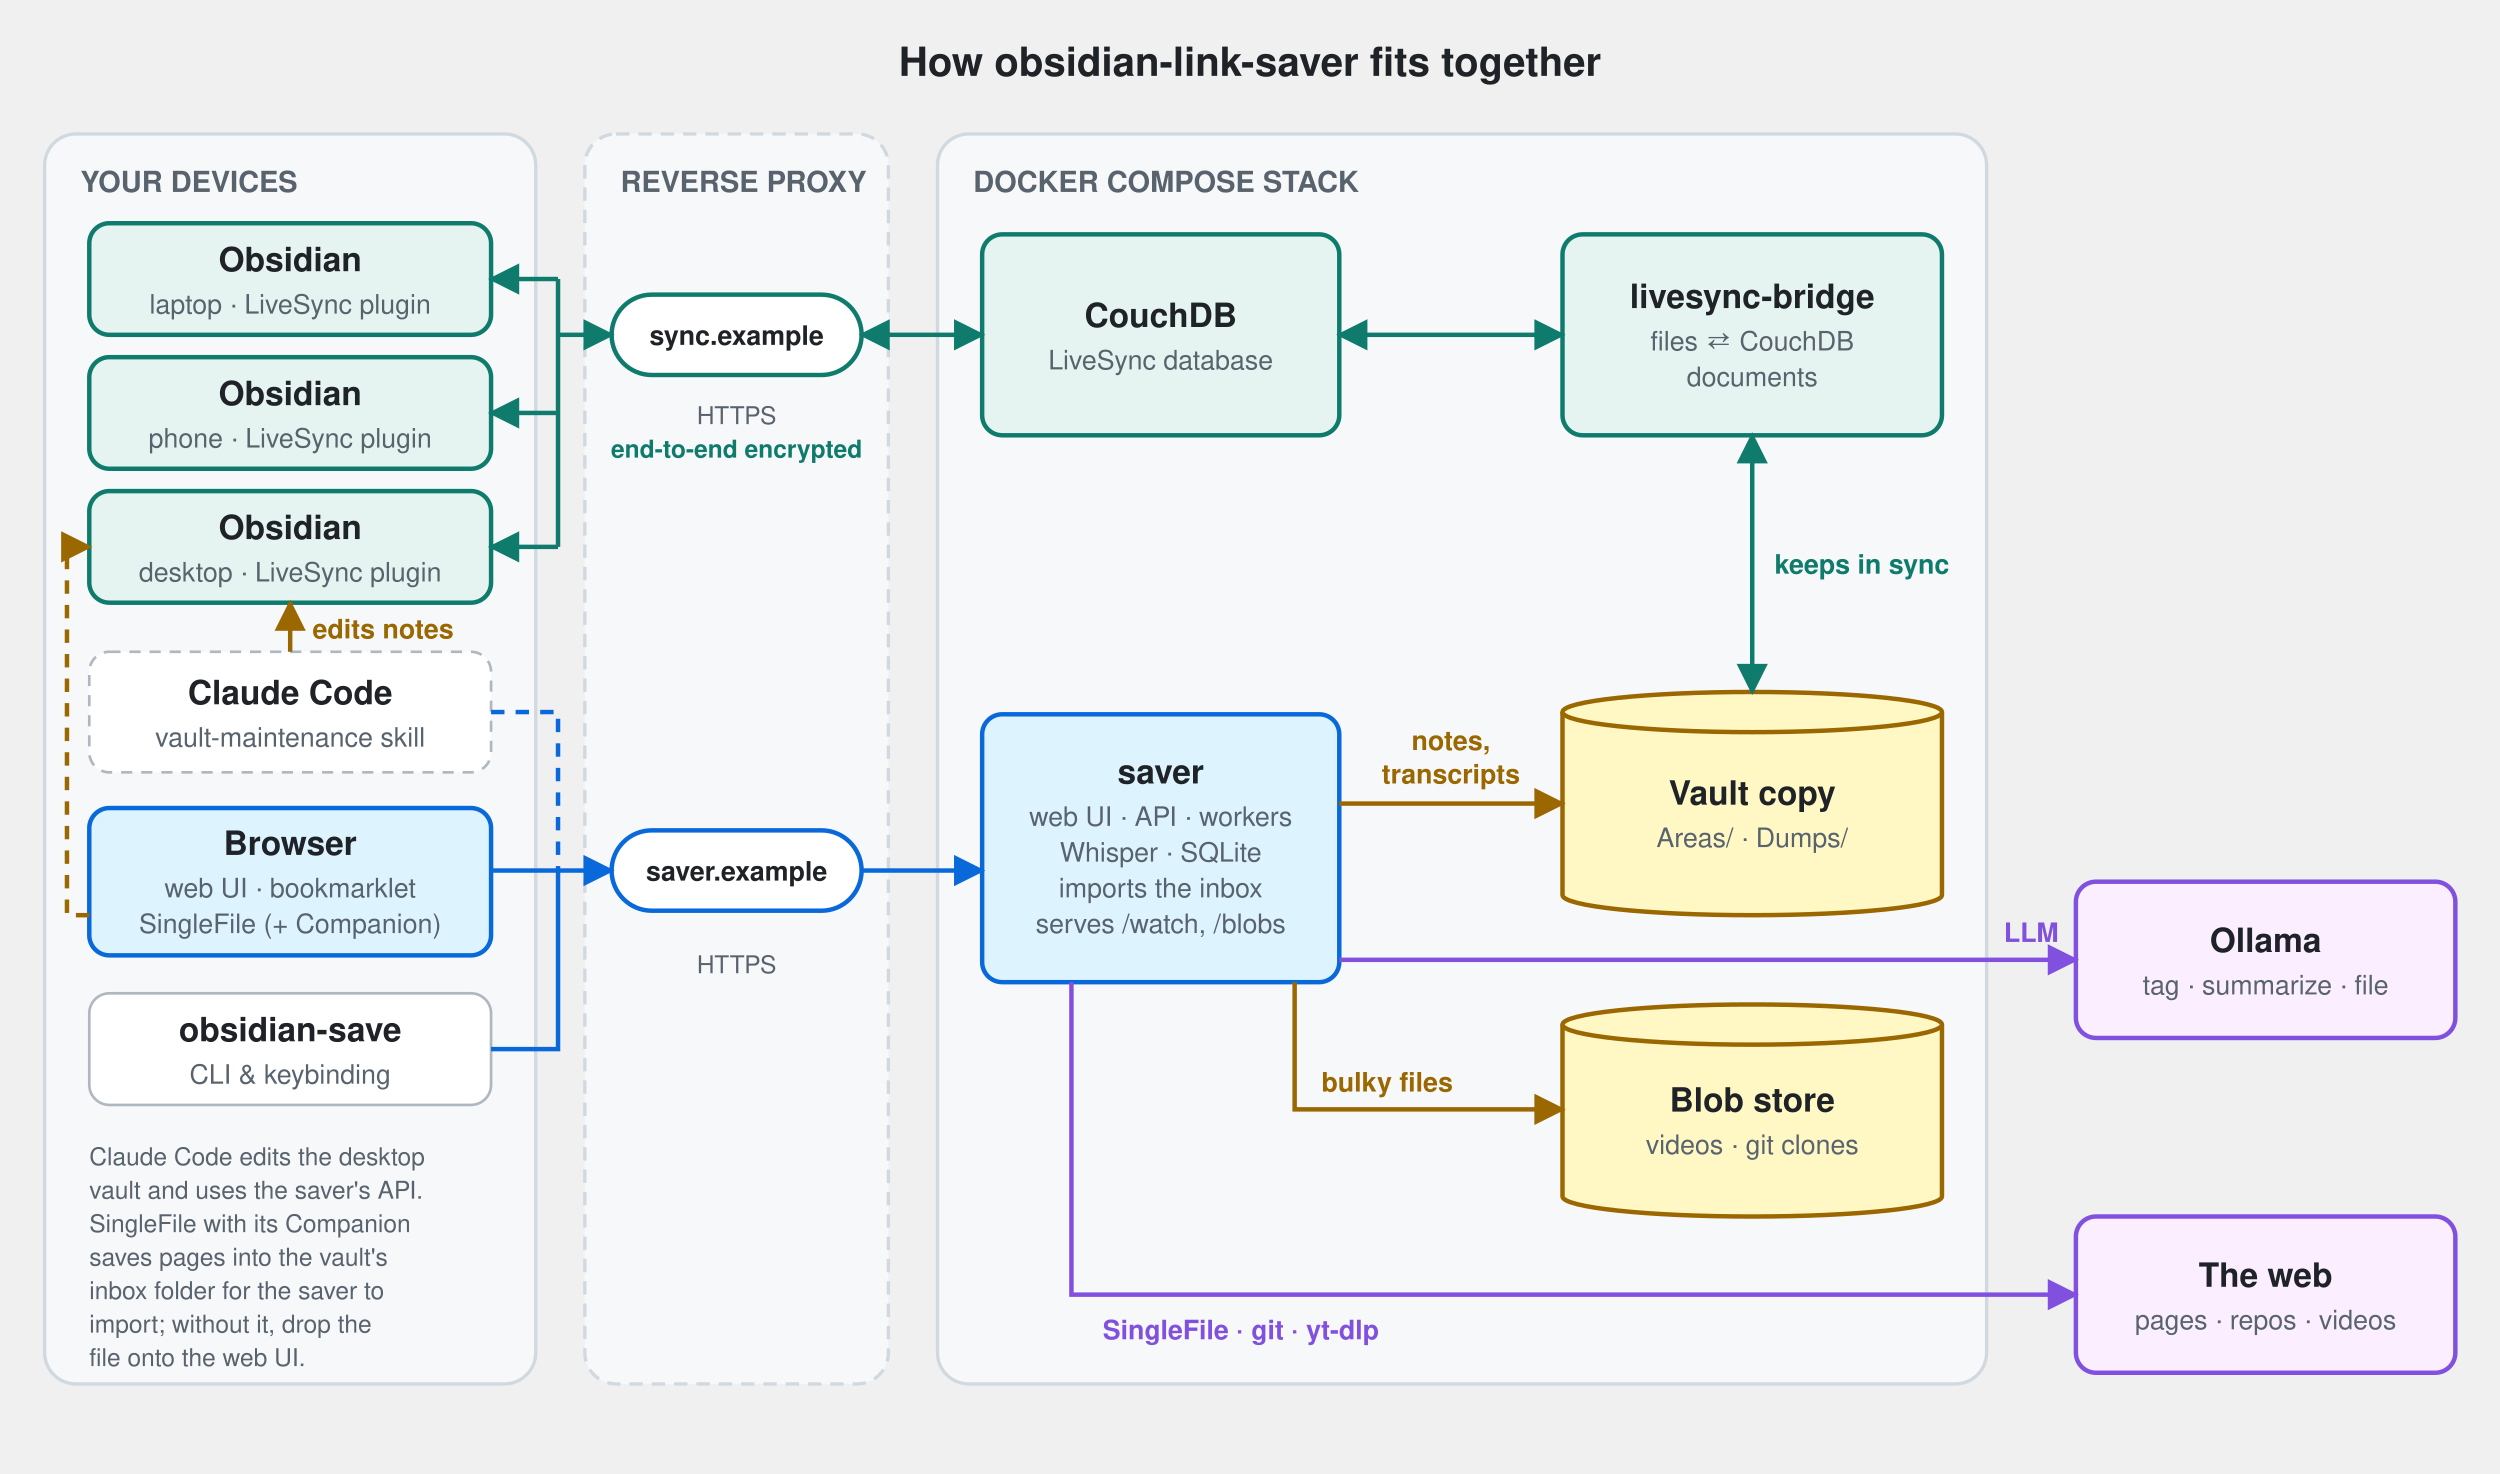
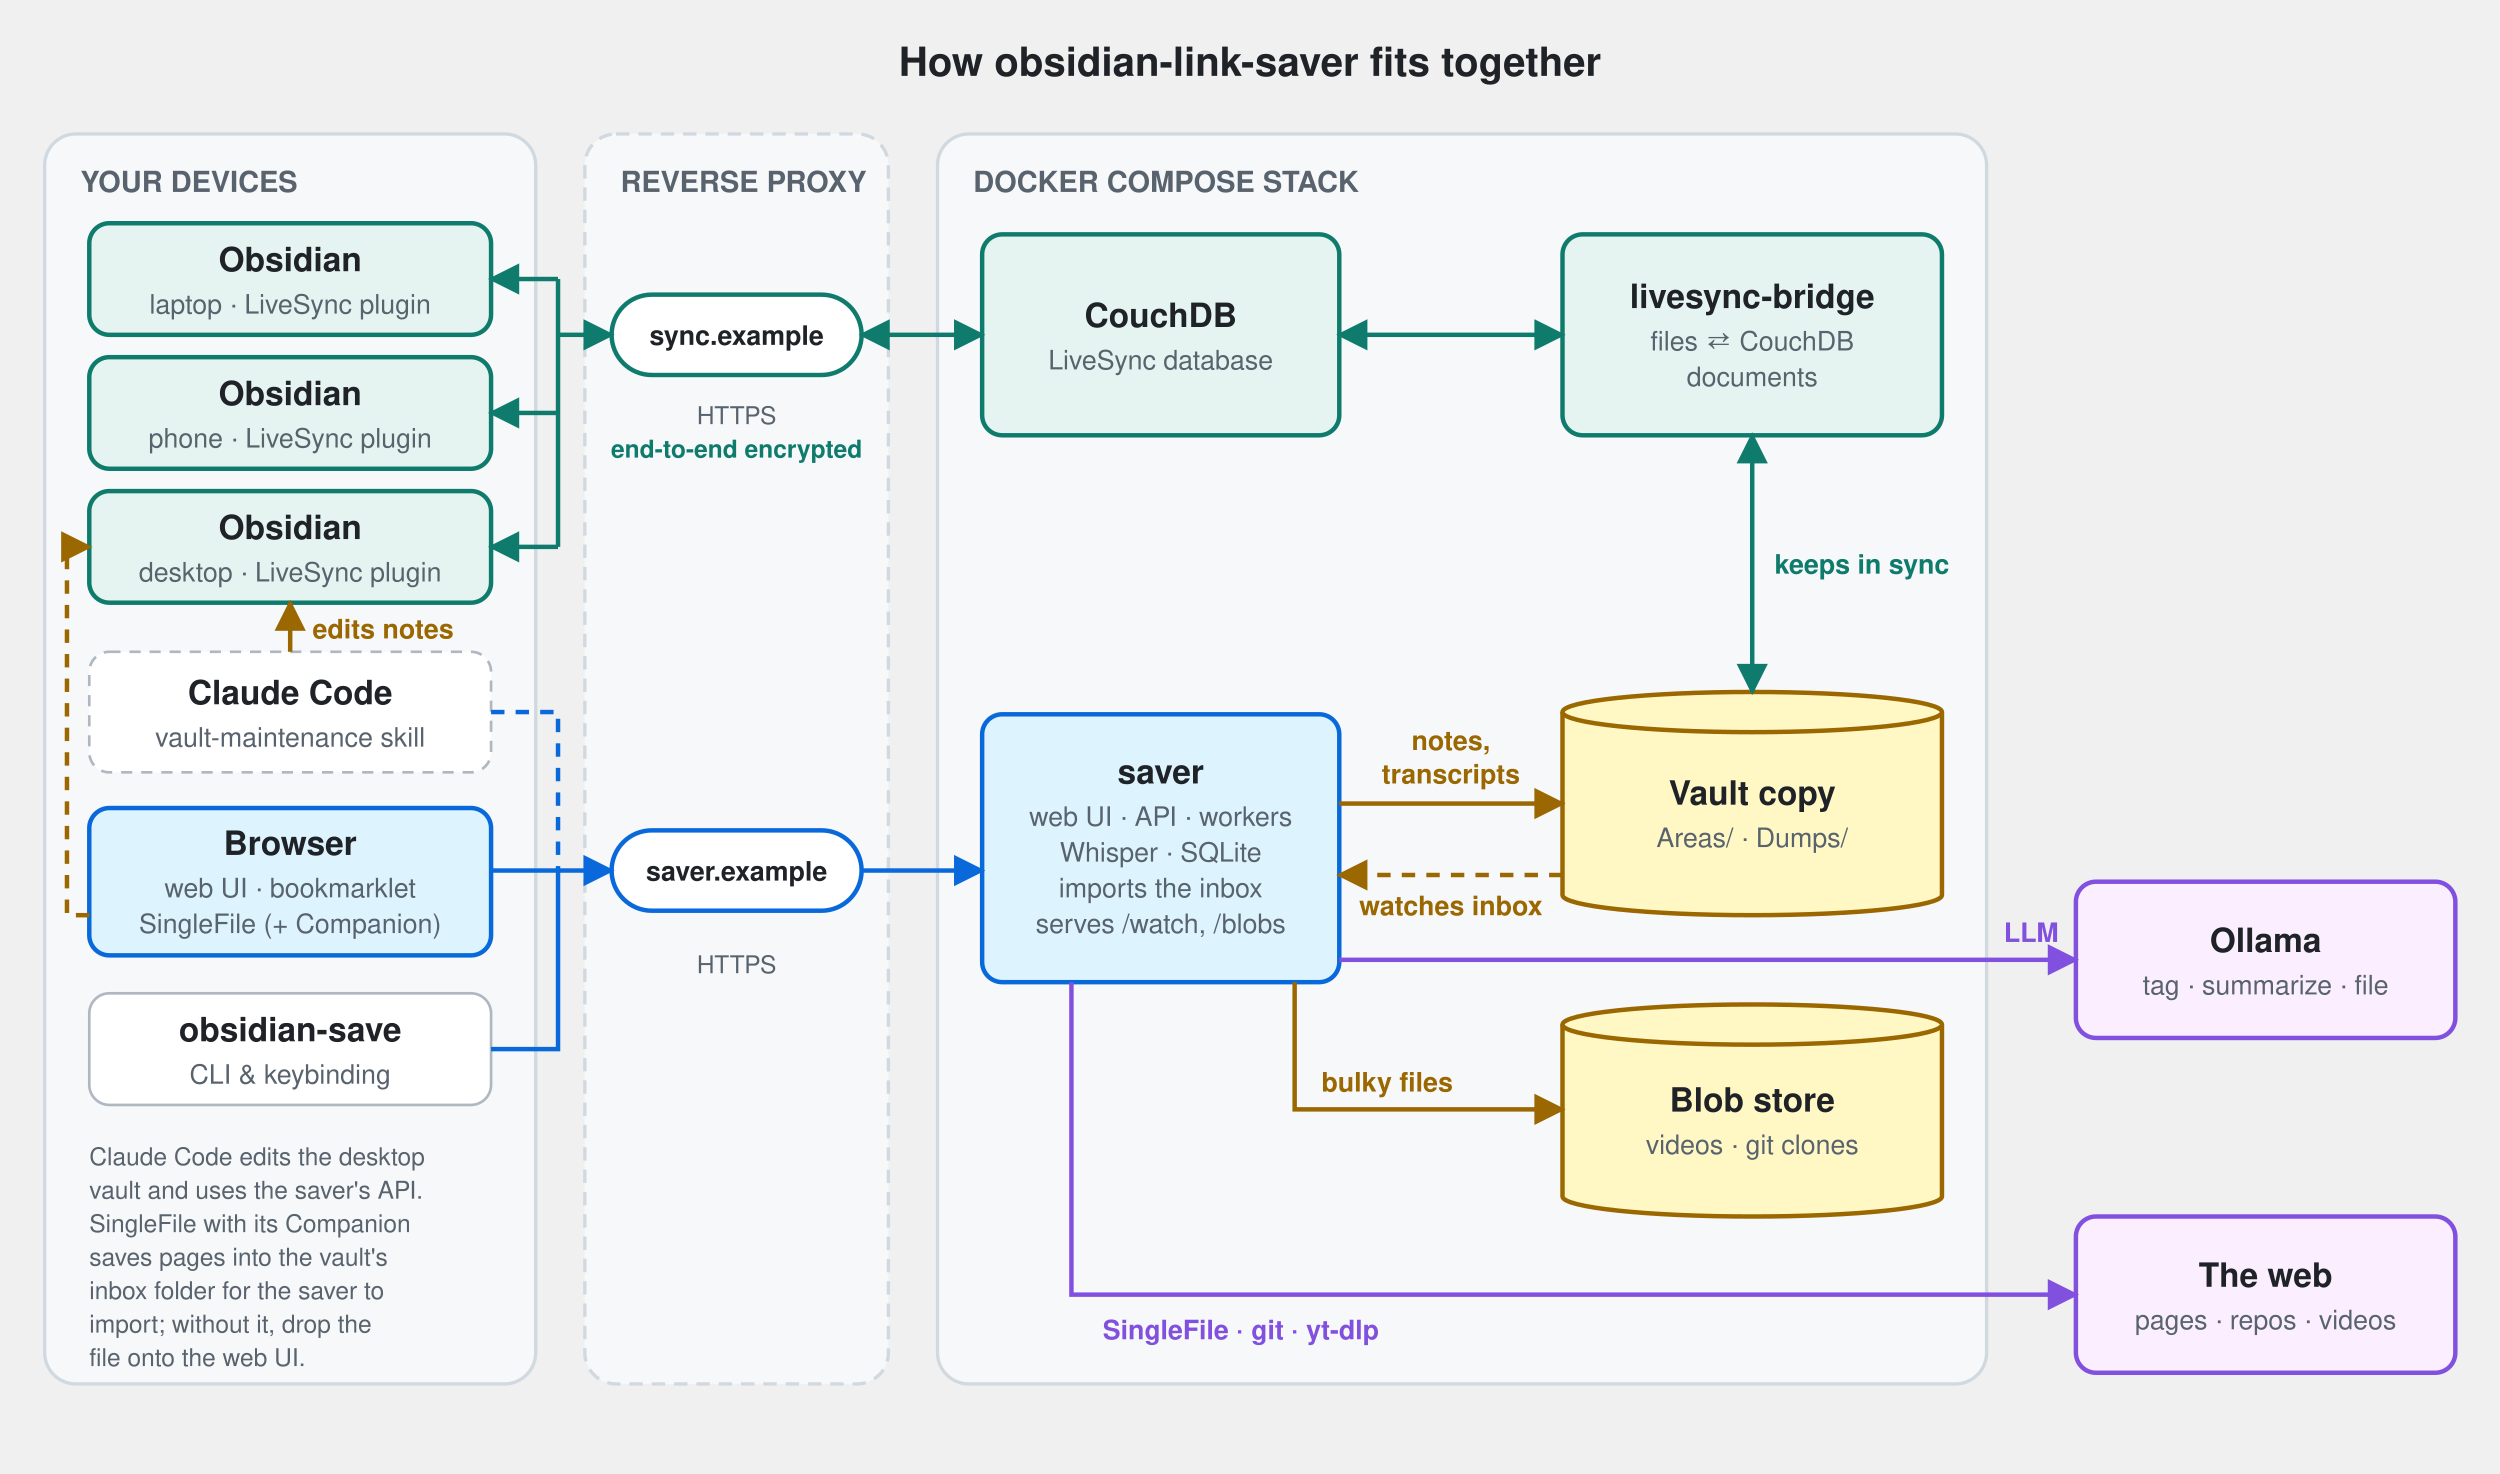
<svg xmlns="http://www.w3.org/2000/svg" width="1120" height="660" viewBox="0 0 1120 660" font-family="-apple-system, BlinkMacSystemFont, 'Segoe UI', Helvetica, Arial, sans-serif" role="img" aria-labelledby="t d">
  <defs>
    <marker id="a-sync" viewBox="0 0 10 10" refX="9" refY="5" markerWidth="7" markerHeight="7" orient="auto-start-reverse">
      <path d="M0,0 L10,5 L0,10 z" fill="#0f7b6c" />
    </marker>
    <marker id="a-save" viewBox="0 0 10 10" refX="9" refY="5" markerWidth="7" markerHeight="7" orient="auto-start-reverse">
      <path d="M0,0 L10,5 L0,10 z" fill="#0969da" />
    </marker>
    <marker id="a-store" viewBox="0 0 10 10" refX="9" refY="5" markerWidth="7" markerHeight="7" orient="auto-start-reverse">
      <path d="M0,0 L10,5 L0,10 z" fill="#9a6700" />
    </marker>
    <marker id="a-ext" viewBox="0 0 10 10" refX="9" refY="5" markerWidth="7" markerHeight="7" orient="auto-start-reverse">
      <path d="M0,0 L10,5 L0,10 z" fill="#8250df" />
    </marker>
  </defs>
  <rect x="20" y="60" width="220" height="560" rx="14" fill="#f6f8fa" stroke="#d1d9e0" stroke-width="1.5" />
  <text x="36" y="86" font-size="13" font-weight="600" fill="#59636e" text-anchor="start">YOUR DEVICES</text>
  <rect x="262" y="60" width="136" height="560" rx="14" fill="#f6f8fa" stroke="#d1d9e0" stroke-width="1.5" stroke-dasharray="6 4" />
  <text x="278" y="86" font-size="13" font-weight="600" fill="#59636e" text-anchor="start">REVERSE PROXY</text>
  <rect x="420" y="60" width="470" height="560" rx="14" fill="#f6f8fa" stroke="#d1d9e0" stroke-width="1.5" />
  <text x="436" y="86" font-size="13" font-weight="600" fill="#59636e" text-anchor="start">DOCKER COMPOSE STACK</text>
  <text x="560.0" y="34" font-size="18" font-weight="700" fill="#1f2328" text-anchor="middle">How obsidian-link-saver fits together</text>
  <rect x="40" y="100" width="180" height="50" rx="9" fill="#e6f4f1" stroke="#0f7b6c" stroke-width="2" />
  <text x="130.0" y="121.5" font-size="15" font-weight="600" fill="#1f2328" text-anchor="middle">Obsidian</text>
  <text x="130.0" y="140.5" font-size="12" font-weight="normal" fill="#59636e" text-anchor="middle">laptop · LiveSync plugin</text>
  <rect x="40" y="160" width="180" height="50" rx="9" fill="#e6f4f1" stroke="#0f7b6c" stroke-width="2" />
  <text x="130.0" y="181.5" font-size="15" font-weight="600" fill="#1f2328" text-anchor="middle">Obsidian</text>
  <text x="130.0" y="200.5" font-size="12" font-weight="normal" fill="#59636e" text-anchor="middle">phone · LiveSync plugin</text>
  <rect x="40" y="220" width="180" height="50" rx="9" fill="#e6f4f1" stroke="#0f7b6c" stroke-width="2" />
  <text x="130.0" y="241.5" font-size="15" font-weight="600" fill="#1f2328" text-anchor="middle">Obsidian</text>
  <text x="130.0" y="260.5" font-size="12" font-weight="normal" fill="#59636e" text-anchor="middle">desktop · LiveSync plugin</text>
  <rect x="40" y="292" width="180" height="54" rx="9" fill="#ffffff" stroke="#afb8c1" stroke-width="1.2" stroke-dasharray="5 4" />
  <text x="130.0" y="315.5" font-size="15" font-weight="600" fill="#1f2328" text-anchor="middle">Claude Code</text>
  <text x="130.0" y="334.5" font-size="12" font-weight="normal" fill="#59636e" text-anchor="middle">vault-maintenance skill</text>
  <rect x="40" y="362" width="180" height="66" rx="9" fill="#ddf4ff" stroke="#0969da" stroke-width="2" />
  <text x="130.0" y="383.0" font-size="15" font-weight="600" fill="#1f2328" text-anchor="middle">Browser</text>
  <text x="130.0" y="402.0" font-size="12" font-weight="normal" fill="#59636e" text-anchor="middle">web UI · bookmarklet</text>
  <text x="130.0" y="418.0" font-size="12" font-weight="normal" fill="#59636e" text-anchor="middle">SingleFile (+ Companion)</text>
  <rect x="40" y="445" width="180" height="50" rx="9" fill="#ffffff" stroke="#afb8c1" stroke-width="1.2" />
  <text x="130.0" y="466.5" font-size="15" font-weight="600" fill="#1f2328" text-anchor="middle">obsidian-save</text>
  <text x="130.0" y="485.5" font-size="12" font-weight="normal" fill="#59636e" text-anchor="middle">CLI &amp; keybinding</text>
  <text x="40" y="522" font-size="11" font-weight="normal" fill="#59636e" text-anchor="start">Claude Code edits the desktop</text>
  <text x="40" y="537" font-size="11" font-weight="normal" fill="#59636e" text-anchor="start">vault and uses the saver's API.</text>
  <text x="40" y="552" font-size="11" font-weight="normal" fill="#59636e" text-anchor="start">SingleFile with its Companion</text>
  <text x="40" y="567" font-size="11" font-weight="normal" fill="#59636e" text-anchor="start">saves pages into the vault's</text>
  <text x="40" y="582" font-size="11" font-weight="normal" fill="#59636e" text-anchor="start">inbox folder for the saver to</text>
  <text x="40" y="597" font-size="11" font-weight="normal" fill="#59636e" text-anchor="start">import; without it, drop the</text>
  <text x="40" y="612" font-size="11" font-weight="normal" fill="#59636e" text-anchor="start">file onto the web UI.</text>
  <rect x="274" y="132" width="112" height="36" rx="18.0" fill="#ffffff" stroke="#0f7b6c" stroke-width="2" />
  <text x="330.0" y="154.5" font-size="12" font-weight="600" fill="#1f2328" text-anchor="middle">sync.example</text>
  <rect x="274" y="372" width="112" height="36" rx="18.0" fill="#ffffff" stroke="#0969da" stroke-width="2" />
  <text x="330.0" y="394.5" font-size="12" font-weight="600" fill="#1f2328" text-anchor="middle">saver.example</text>
  <text x="330" y="190" font-size="11" font-weight="normal" fill="#59636e" text-anchor="middle">HTTPS</text>
  <text x="330" y="205" font-size="11" font-weight="600" fill="#0f7b6c" text-anchor="middle">end-to-end encrypted</text>
  <text x="330" y="436" font-size="11" font-weight="normal" fill="#59636e" text-anchor="middle">HTTPS</text>
  <rect x="440" y="105" width="160" height="90" rx="9" fill="#e6f4f1" stroke="#0f7b6c" stroke-width="2" />
  <text x="520.0" y="146.5" font-size="15" font-weight="600" fill="#1f2328" text-anchor="middle">CouchDB</text>
  <text x="520.0" y="165.5" font-size="12" font-weight="normal" fill="#59636e" text-anchor="middle">LiveSync database</text>
  <rect x="700" y="105" width="170" height="90" rx="9" fill="#e6f4f1" stroke="#0f7b6c" stroke-width="2" />
  <text x="785.0" y="138.0" font-size="15" font-weight="600" fill="#1f2328" text-anchor="middle">livesync-bridge</text>
  <text x="785.0" y="157.0" font-size="12" font-weight="normal" fill="#59636e" text-anchor="middle">files ⇄ CouchDB</text>
  <text x="785.0" y="173.0" font-size="12" font-weight="normal" fill="#59636e" text-anchor="middle">documents</text>
  <rect x="440" y="320" width="160" height="120" rx="9" fill="#ddf4ff" stroke="#0969da" stroke-width="2" />
  <text x="520.0" y="351.0" font-size="15" font-weight="600" fill="#1f2328" text-anchor="middle">saver</text>
  <text x="520.0" y="370.0" font-size="12" font-weight="normal" fill="#59636e" text-anchor="middle">web UI · API · workers</text>
  <text x="520.0" y="386.0" font-size="12" font-weight="normal" fill="#59636e" text-anchor="middle">Whisper · SQLite</text>
  <text x="520.0" y="402.0" font-size="12" font-weight="normal" fill="#59636e" text-anchor="middle">imports the inbox</text>
  <text x="520.0" y="418.0" font-size="12" font-weight="normal" fill="#59636e" text-anchor="middle">serves /watch, /blobs</text>
  <path d="M700,319 v82 a85.0,9 0 0 0 170,0 v-82" fill="#fff8c5" stroke="#9a6700" stroke-width="2" />
  <ellipse cx="785.0" cy="319" rx="85.0" ry="9" fill="#fff8c5" stroke="#9a6700" stroke-width="2" />
  <text x="785.0" y="360.5" font-size="15" font-weight="600" fill="#1f2328" text-anchor="middle">Vault copy</text>
  <text x="785.0" y="379.5" font-size="12" font-weight="normal" fill="#59636e" text-anchor="middle">Areas/ · Dumps/</text>
  <path d="M700,459 v77 a85.0,9 0 0 0 170,0 v-77" fill="#fff8c5" stroke="#9a6700" stroke-width="2" />
  <ellipse cx="785.0" cy="459" rx="85.0" ry="9" fill="#fff8c5" stroke="#9a6700" stroke-width="2" />
  <text x="785.0" y="498.0" font-size="15" font-weight="600" fill="#1f2328" text-anchor="middle">Blob store</text>
  <text x="785.0" y="517.0" font-size="12" font-weight="normal" fill="#59636e" text-anchor="middle">videos · git clones</text>
  <rect x="930" y="395" width="170" height="70" rx="9" fill="#fbefff" stroke="#8250df" stroke-width="2" />
  <text x="1015.0" y="426.5" font-size="15" font-weight="600" fill="#1f2328" text-anchor="middle">Ollama</text>
  <text x="1015.0" y="445.5" font-size="12" font-weight="normal" fill="#59636e" text-anchor="middle">tag · summarize · file</text>
  <rect x="930" y="545" width="170" height="70" rx="9" fill="#fbefff" stroke="#8250df" stroke-width="2" />
  <text x="1015.0" y="576.5" font-size="15" font-weight="600" fill="#1f2328" text-anchor="middle">The web</text>
  <text x="1015.0" y="595.5" font-size="12" font-weight="normal" fill="#59636e" text-anchor="middle">pages · repos · videos</text>
  <path d="M250,125 L220,125" fill="none" stroke="#0f7b6c" stroke-width="2" marker-end="url(#a-sync)" />
  <path d="M250,185 L220,185" fill="none" stroke="#0f7b6c" stroke-width="2" marker-end="url(#a-sync)" />
  <path d="M250,245 L220,245" fill="none" stroke="#0f7b6c" stroke-width="2" marker-end="url(#a-sync)" />
  <path d="M250,125 L250,245" stroke="#0f7b6c" stroke-width="2" fill="none" />
  <path d="M250,150 L274,150" fill="none" stroke="#0f7b6c" stroke-width="2" marker-end="url(#a-sync)" />
  <path d="M386,150 L440,150" fill="none" stroke="#0f7b6c" stroke-width="2" marker-start="url(#a-sync)" marker-end="url(#a-sync)" />
  <path d="M600,150 L700,150" fill="none" stroke="#0f7b6c" stroke-width="2" marker-start="url(#a-sync)" marker-end="url(#a-sync)" />
  <path d="M785,195 L785,310" fill="none" stroke="#0f7b6c" stroke-width="2" marker-start="url(#a-sync)" marker-end="url(#a-sync)" />
  <text x="795" y="257" font-size="12" font-weight="600" fill="#0f7b6c" text-anchor="start">keeps in sync</text>
  <path d="M220,390 L274,390" fill="none" stroke="#0969da" stroke-width="2" marker-end="url(#a-save)" />
  <path d="M220,470 L250,470 L250,390" fill="none" stroke="#0969da" stroke-width="2" />
  <path d="M40,410 L30,410 L30,245 L40,245" fill="none" stroke="#9a6700" stroke-width="2" stroke-dasharray="6 5" marker-end="url(#a-store)" />
  <path d="M220,319 L250,319 L250,390" fill="none" stroke="#0969da" stroke-width="2" stroke-dasharray="6 5" />
  <path d="M386,390 L440,390" fill="none" stroke="#0969da" stroke-width="2" marker-end="url(#a-save)" />
  <path d="M130,292 L130,270" fill="none" stroke="#9a6700" stroke-width="2" marker-end="url(#a-store)" />
  <text x="140" y="286" font-size="12" font-weight="600" fill="#9a6700" text-anchor="start">edits notes</text>
  <path d="M600,360 L700,360" fill="none" stroke="#9a6700" stroke-width="2" marker-end="url(#a-store)" />
  <text x="650" y="336" font-size="12" font-weight="600" fill="#9a6700" text-anchor="middle">notes,</text>
  <text x="650" y="351" font-size="12" font-weight="600" fill="#9a6700" text-anchor="middle">transcripts</text>
+   <path d="M700,392 L600,392" fill="none" stroke="#9a6700" stroke-width="2" stroke-dasharray="6 5" marker-end="url(#a-store)" />
+   <text x="650" y="410" font-size="12" font-weight="600" fill="#9a6700" text-anchor="middle">watches inbox</text>
  <path d="M580,440 L580,497 L700,497" fill="none" stroke="#9a6700" stroke-width="2" marker-end="url(#a-store)" />
  <text x="592" y="489" font-size="12" font-weight="600" fill="#9a6700" text-anchor="start">bulky files</text>
  <path d="M600,430 L930,430" fill="none" stroke="#8250df" stroke-width="2" marker-end="url(#a-ext)" />
  <text x="910" y="422" font-size="12" font-weight="600" fill="#8250df" text-anchor="middle">LLM</text>
  <path d="M480,440 L480,580 L930,580" fill="none" stroke="#8250df" stroke-width="2" marker-end="url(#a-ext)" />
  <text x="494" y="600" font-size="12" font-weight="600" fill="#8250df" text-anchor="start">SingleFile · git · yt-dlp</text>
</svg>
